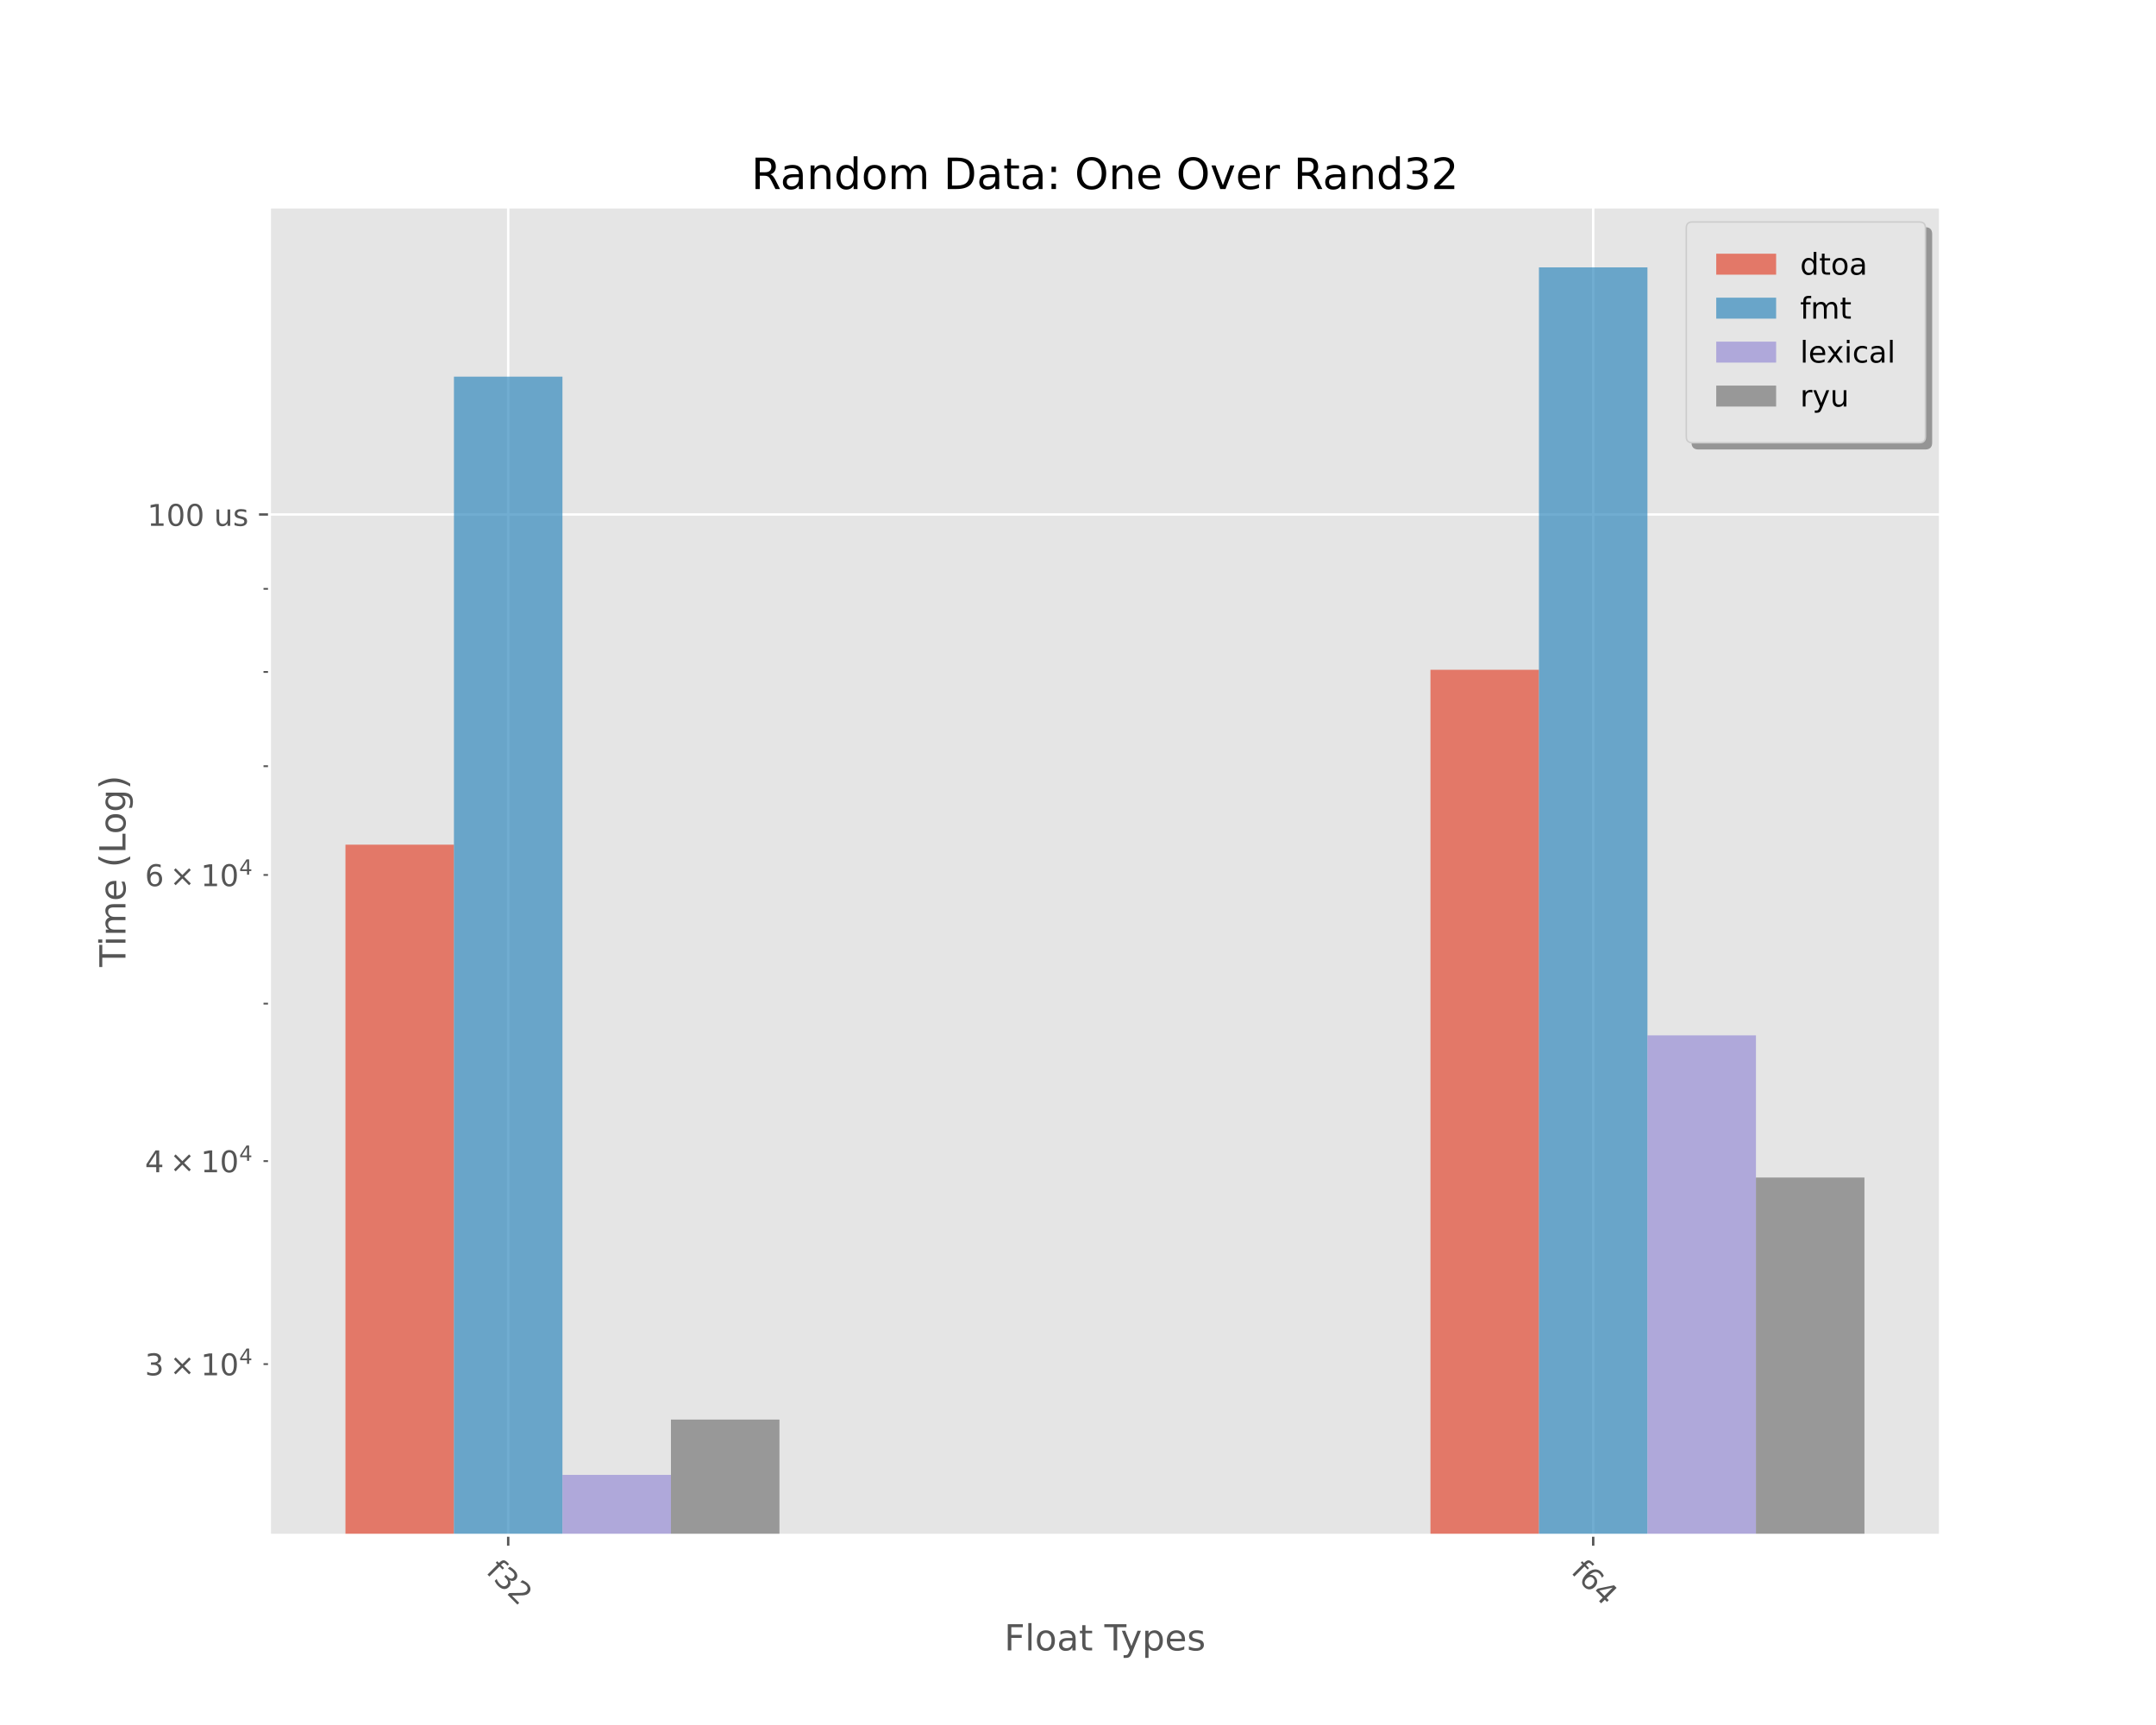
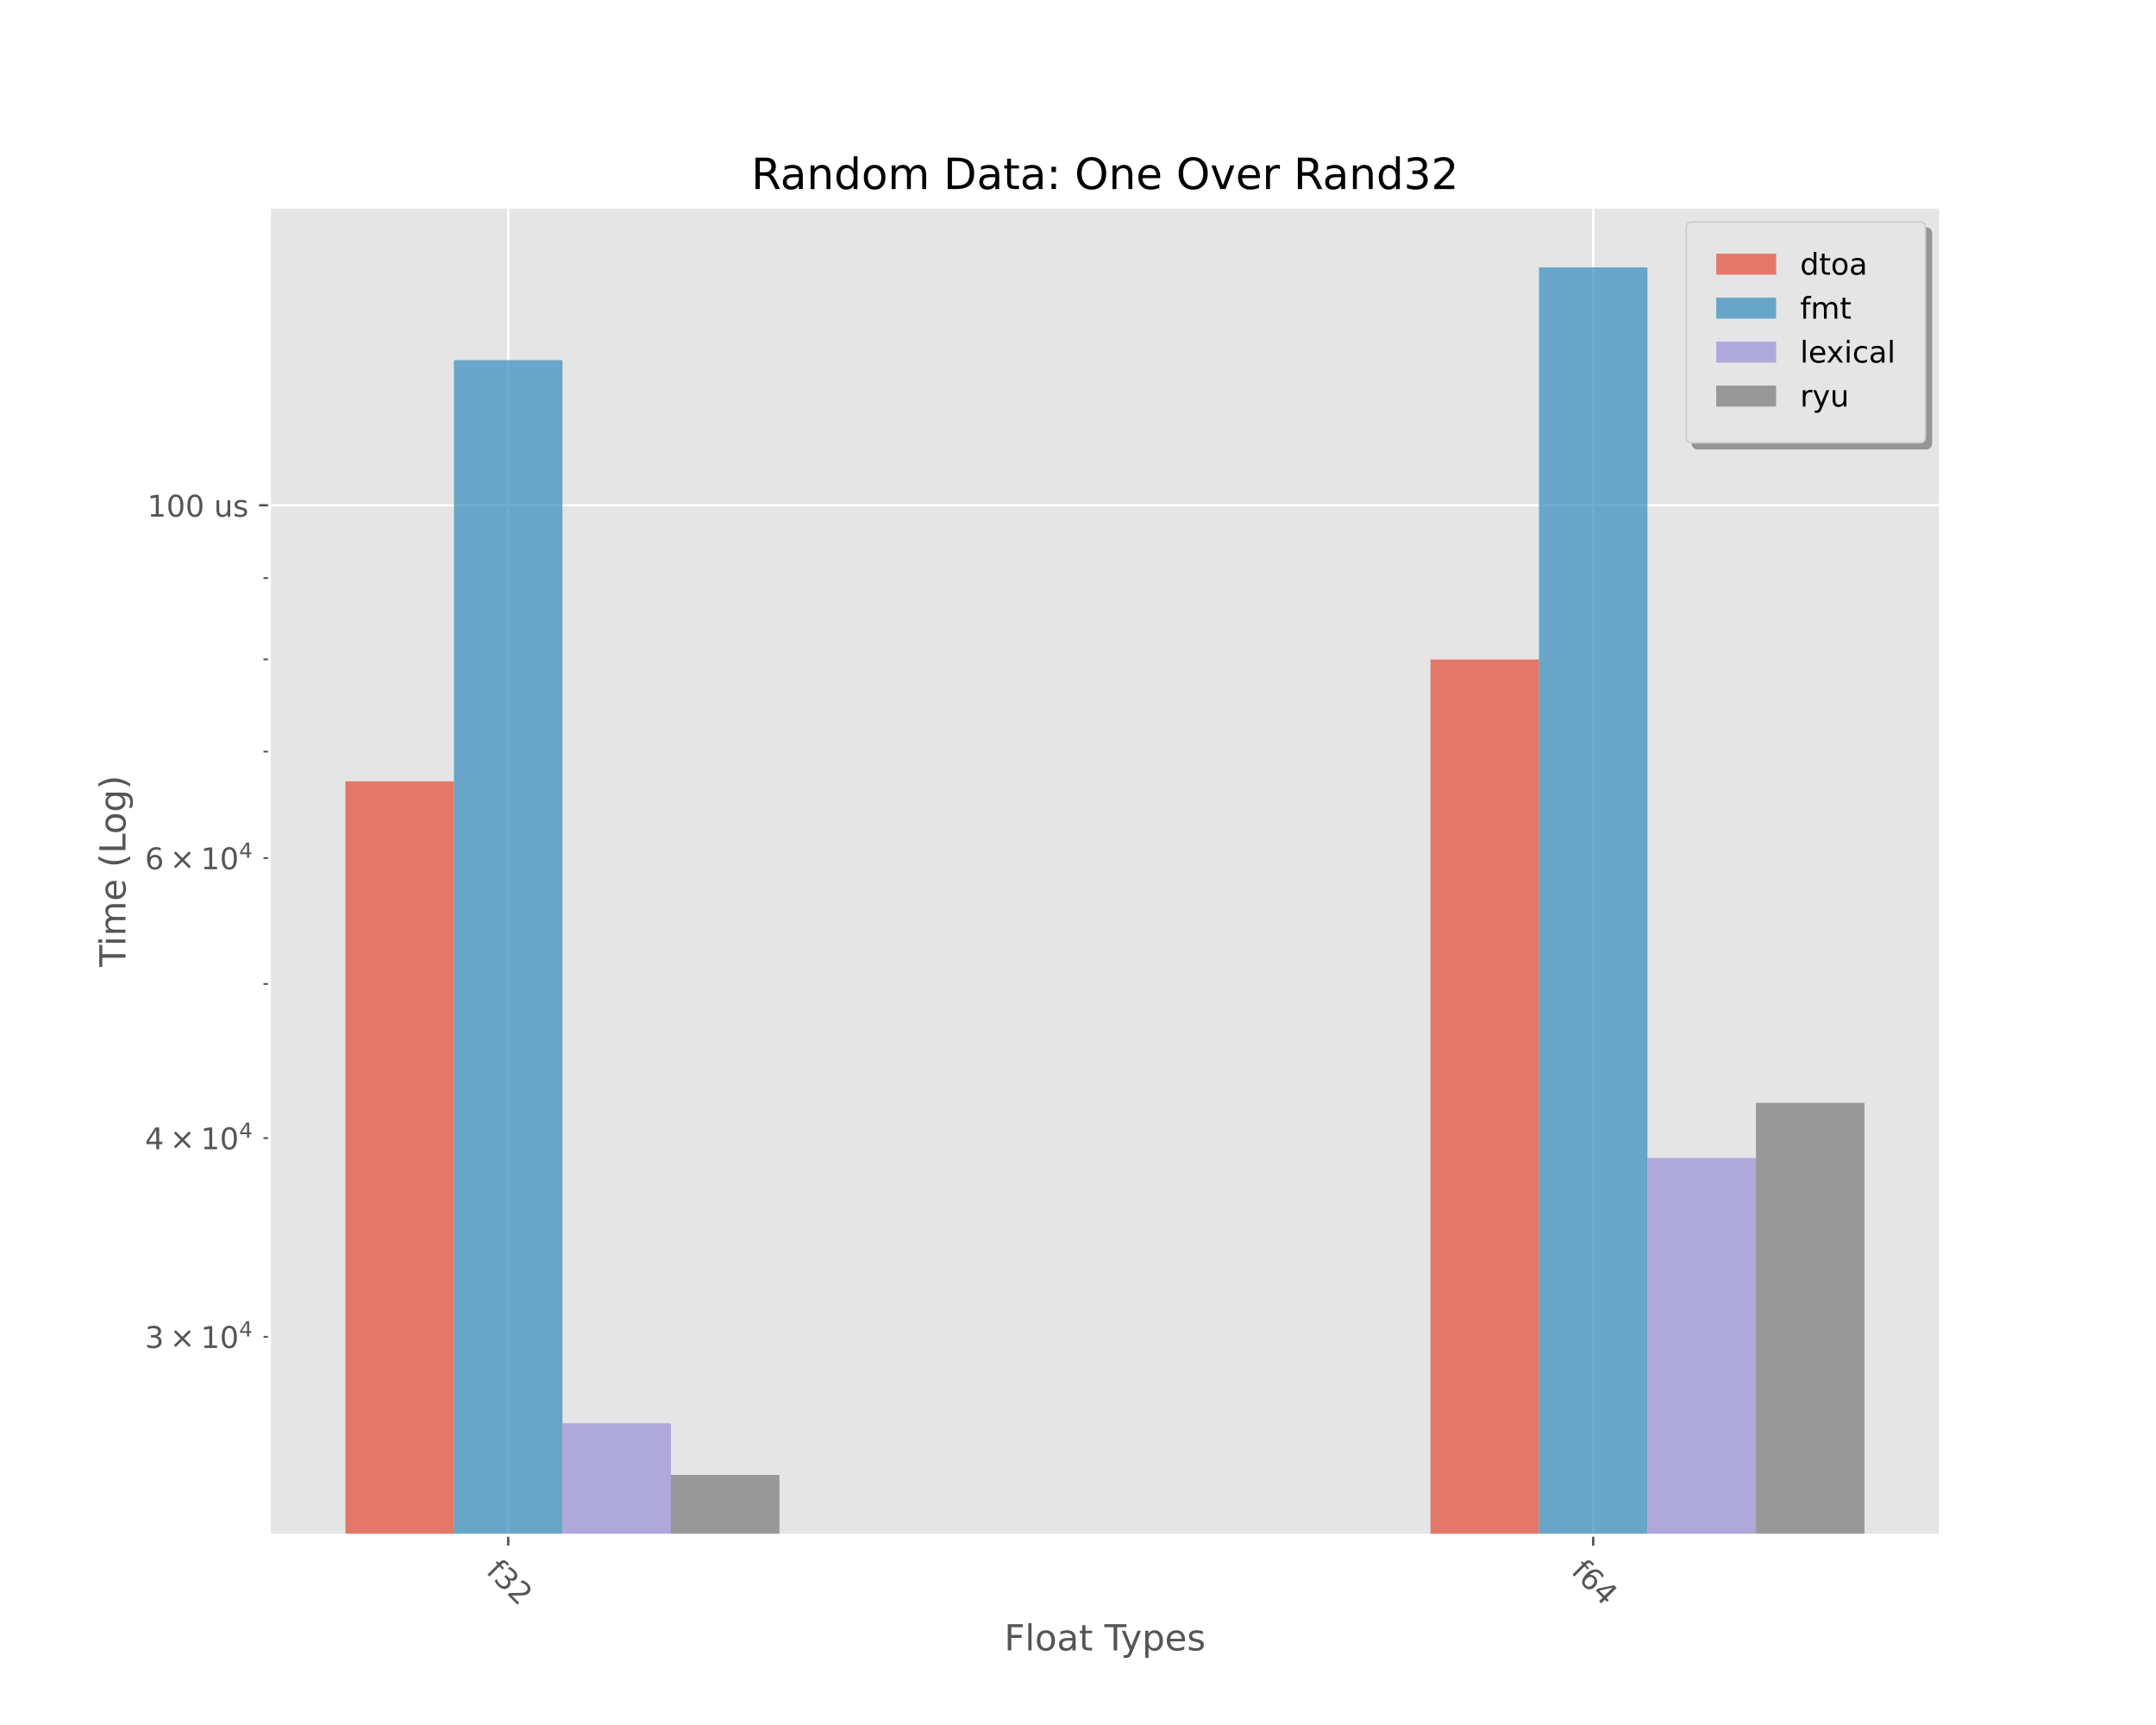
<svg xmlns="http://www.w3.org/2000/svg" xmlns:xlink="http://www.w3.org/1999/xlink" height="576pt" version="1.1" viewBox="0 0 720 576" width="720pt">
  <defs>
    <style type="text/css">*{stroke-linecap:butt;stroke-linejoin:round;}</style>
  </defs>
  <g id="figure_1">
    <g id="patch_1">
      <path d="M 0 576  L 720 576  L 720 0  L 0 0  z " style="fill:#ffffff;" />
    </g>
    <g id="axes_1">
      <g id="patch_2">
        <path d="M 90 512.64  L 648 512.64  L 648 69.12  L 90 69.12  z " style="fill:#e5e5e5;" />
      </g>
      <g id="matplotlib.axis_1">
        <g id="xtick_1">
          <g id="line2d_1">
-             <path clip-path="url(#p79d738679f)" d="M 169.714 512.64  L 169.714 69.12  " style="fill:none;stroke:#ffffff;stroke-linecap:square;stroke-width:0.8;" />
+             <path clip-path="url(#pcbd3d5e555)" d="M 169.714 512.64  L 169.714 69.12  " style="fill:none;stroke:#ffffff;stroke-linecap:square;stroke-width:0.8;" />
          </g>
          <g id="line2d_2">
            <defs>
-               <path d="M 0 0  L 0 3.5  " id="m91a6b721da" style="stroke:#555555;stroke-width:0.8;" />
-             </defs>
-             <g>
-               <use style="fill:#555555;stroke:#555555;stroke-width:0.8;" x="169.714" xlink:href="#m91a6b721da" y="512.64" />
+               <path d="M 0 0  L 0 3.5  " id="mc13e445b67" style="stroke:#555555;stroke-width:0.8;" />
+             </defs>
+             <g>
+               <use style="fill:#555555;stroke:#555555;stroke-width:0.8;" x="169.714" xlink:href="#mc13e445b67" y="512.64" />
            </g>
          </g>
          <g id="text_1">
            <g style="fill:#555555;" transform="translate(162.0195 525.0129)rotate(-315)scale(0.1 -0.1)">
              <defs>
                <path d="M 2375 4863  L 2375 4384  L 1825 4384  Q 1516 4384 1395 4259  Q 1275 4134 1275 3809  L 1275 3500  L 2222 3500  L 2222 3053  L 1275 3053  L 1275 0  L 697 0  L 697 3053  L 147 3053  L 147 3500  L 697 3500  L 697 3744  Q 697 4328 969 4595  Q 1241 4863 1831 4863  L 2375 4863  z " id="DejaVuSans-66" transform="scale(0.015625)" />
                <path d="M 2597 2516  Q 3050 2419 3304 2112  Q 3559 1806 3559 1356  Q 3559 666 3084 287  Q 2609 -91 1734 -91  Q 1441 -91 1130 -33  Q 819 25 488 141  L 488 750  Q 750 597 1062 519  Q 1375 441 1716 441  Q 2309 441 2620 675  Q 2931 909 2931 1356  Q 2931 1769 2642 2001  Q 2353 2234 1838 2234  L 1294 2234  L 1294 2753  L 1863 2753  Q 2328 2753 2575 2939  Q 2822 3125 2822 3475  Q 2822 3834 2567 4026  Q 2313 4219 1838 4219  Q 1578 4219 1281 4162  Q 984 4106 628 3988  L 628 4550  Q 988 4650 1302 4700  Q 1616 4750 1894 4750  Q 2613 4750 3031 4423  Q 3450 4097 3450 3541  Q 3450 3153 3228 2886  Q 3006 2619 2597 2516  z " id="DejaVuSans-33" transform="scale(0.015625)" />
                <path d="M 1228 531  L 3431 531  L 3431 0  L 469 0  L 469 531  Q 828 903 1448 1529  Q 2069 2156 2228 2338  Q 2531 2678 2651 2914  Q 2772 3150 2772 3378  Q 2772 3750 2511 3984  Q 2250 4219 1831 4219  Q 1534 4219 1204 4116  Q 875 4013 500 3803  L 500 4441  Q 881 4594 1212 4672  Q 1544 4750 1819 4750  Q 2544 4750 2975 4387  Q 3406 4025 3406 3419  Q 3406 3131 3298 2873  Q 3191 2616 2906 2266  Q 2828 2175 2409 1742  Q 1991 1309 1228 531  z " id="DejaVuSans-32" transform="scale(0.015625)" />
              </defs>
              <use xlink:href="#DejaVuSans-66" />
              <use x="35.205" xlink:href="#DejaVuSans-33" />
              <use x="98.828" xlink:href="#DejaVuSans-32" />
            </g>
          </g>
        </g>
        <g id="xtick_2">
          <g id="line2d_3">
-             <path clip-path="url(#p79d738679f)" d="M 532.052 512.64  L 532.052 69.12  " style="fill:none;stroke:#ffffff;stroke-linecap:square;stroke-width:0.8;" />
+             <path clip-path="url(#pcbd3d5e555)" d="M 532.052 512.64  L 532.052 69.12  " style="fill:none;stroke:#ffffff;stroke-linecap:square;stroke-width:0.8;" />
          </g>
          <g id="line2d_4">
            <g>
-               <use style="fill:#555555;stroke:#555555;stroke-width:0.8;" x="532.052" xlink:href="#m91a6b721da" y="512.64" />
+               <use style="fill:#555555;stroke:#555555;stroke-width:0.8;" x="532.052" xlink:href="#mc13e445b67" y="512.64" />
            </g>
          </g>
          <g id="text_2">
            <g style="fill:#555555;" transform="translate(524.3572 525.0129)rotate(-315)scale(0.1 -0.1)">
              <defs>
                <path d="M 2113 2584  Q 1688 2584 1439 2293  Q 1191 2003 1191 1497  Q 1191 994 1439 701  Q 1688 409 2113 409  Q 2538 409 2786 701  Q 3034 994 3034 1497  Q 3034 2003 2786 2293  Q 2538 2584 2113 2584  z M 3366 4563  L 3366 3988  Q 3128 4100 2886 4159  Q 2644 4219 2406 4219  Q 1781 4219 1451 3797  Q 1122 3375 1075 2522  Q 1259 2794 1537 2939  Q 1816 3084 2150 3084  Q 2853 3084 3261 2657  Q 3669 2231 3669 1497  Q 3669 778 3244 343  Q 2819 -91 2113 -91  Q 1303 -91 875 529  Q 447 1150 447 2328  Q 447 3434 972 4092  Q 1497 4750 2381 4750  Q 2619 4750 2861 4703  Q 3103 4656 3366 4563  z " id="DejaVuSans-36" transform="scale(0.015625)" />
                <path d="M 2419 4116  L 825 1625  L 2419 1625  L 2419 4116  z M 2253 4666  L 3047 4666  L 3047 1625  L 3713 1625  L 3713 1100  L 3047 1100  L 3047 0  L 2419 0  L 2419 1100  L 313 1100  L 313 1709  L 2253 4666  z " id="DejaVuSans-34" transform="scale(0.015625)" />
              </defs>
              <use xlink:href="#DejaVuSans-66" />
              <use x="35.205" xlink:href="#DejaVuSans-36" />
              <use x="98.828" xlink:href="#DejaVuSans-34" />
            </g>
          </g>
        </g>
        <g id="text_3">
          <g style="fill:#555555;" transform="translate(335.37 551.0888)scale(0.12 -0.12)">
            <defs>
              <path d="M 628 4666  L 3309 4666  L 3309 4134  L 1259 4134  L 1259 2759  L 3109 2759  L 3109 2228  L 1259 2228  L 1259 0  L 628 0  L 628 4666  z " id="DejaVuSans-46" transform="scale(0.015625)" />
              <path d="M 603 4863  L 1178 4863  L 1178 0  L 603 0  L 603 4863  z " id="DejaVuSans-6c" transform="scale(0.015625)" />
              <path d="M 1959 3097  Q 1497 3097 1228 2736  Q 959 2375 959 1747  Q 959 1119 1226 758  Q 1494 397 1959 397  Q 2419 397 2687 759  Q 2956 1122 2956 1747  Q 2956 2369 2687 2733  Q 2419 3097 1959 3097  z M 1959 3584  Q 2709 3584 3137 3096  Q 3566 2609 3566 1747  Q 3566 888 3137 398  Q 2709 -91 1959 -91  Q 1206 -91 779 398  Q 353 888 353 1747  Q 353 2609 779 3096  Q 1206 3584 1959 3584  z " id="DejaVuSans-6f" transform="scale(0.015625)" />
              <path d="M 2194 1759  Q 1497 1759 1228 1600  Q 959 1441 959 1056  Q 959 750 1161 570  Q 1363 391 1709 391  Q 2188 391 2477 730  Q 2766 1069 2766 1631  L 2766 1759  L 2194 1759  z M 3341 1997  L 3341 0  L 2766 0  L 2766 531  Q 2569 213 2275 61  Q 1981 -91 1556 -91  Q 1019 -91 701 211  Q 384 513 384 1019  Q 384 1609 779 1909  Q 1175 2209 1959 2209  L 2766 2209  L 2766 2266  Q 2766 2663 2505 2880  Q 2244 3097 1772 3097  Q 1472 3097 1187 3025  Q 903 2953 641 2809  L 641 3341  Q 956 3463 1253 3523  Q 1550 3584 1831 3584  Q 2591 3584 2966 3190  Q 3341 2797 3341 1997  z " id="DejaVuSans-61" transform="scale(0.015625)" />
              <path d="M 1172 4494  L 1172 3500  L 2356 3500  L 2356 3053  L 1172 3053  L 1172 1153  Q 1172 725 1289 603  Q 1406 481 1766 481  L 2356 481  L 2356 0  L 1766 0  Q 1100 0 847 248  Q 594 497 594 1153  L 594 3053  L 172 3053  L 172 3500  L 594 3500  L 594 4494  L 1172 4494  z " id="DejaVuSans-74" transform="scale(0.015625)" />
              <path id="DejaVuSans-20" transform="scale(0.015625)" />
              <path d="M -19 4666  L 3928 4666  L 3928 4134  L 2272 4134  L 2272 0  L 1638 0  L 1638 4134  L -19 4134  L -19 4666  z " id="DejaVuSans-54" transform="scale(0.015625)" />
              <path d="M 2059 -325  Q 1816 -950 1584 -1140  Q 1353 -1331 966 -1331  L 506 -1331  L 506 -850  L 844 -850  Q 1081 -850 1212 -737  Q 1344 -625 1503 -206  L 1606 56  L 191 3500  L 800 3500  L 1894 763  L 2988 3500  L 3597 3500  L 2059 -325  z " id="DejaVuSans-79" transform="scale(0.015625)" />
              <path d="M 1159 525  L 1159 -1331  L 581 -1331  L 581 3500  L 1159 3500  L 1159 2969  Q 1341 3281 1617 3432  Q 1894 3584 2278 3584  Q 2916 3584 3314 3078  Q 3713 2572 3713 1747  Q 3713 922 3314 415  Q 2916 -91 2278 -91  Q 1894 -91 1617 61  Q 1341 213 1159 525  z M 3116 1747  Q 3116 2381 2855 2742  Q 2594 3103 2138 3103  Q 1681 3103 1420 2742  Q 1159 2381 1159 1747  Q 1159 1113 1420 752  Q 1681 391 2138 391  Q 2594 391 2855 752  Q 3116 1113 3116 1747  z " id="DejaVuSans-70" transform="scale(0.015625)" />
              <path d="M 3597 1894  L 3597 1613  L 953 1613  Q 991 1019 1311 708  Q 1631 397 2203 397  Q 2534 397 2845 478  Q 3156 559 3463 722  L 3463 178  Q 3153 47 2828 -22  Q 2503 -91 2169 -91  Q 1331 -91 842 396  Q 353 884 353 1716  Q 353 2575 817 3079  Q 1281 3584 2069 3584  Q 2775 3584 3186 3129  Q 3597 2675 3597 1894  z M 3022 2063  Q 3016 2534 2758 2815  Q 2500 3097 2075 3097  Q 1594 3097 1305 2825  Q 1016 2553 972 2059  L 3022 2063  z " id="DejaVuSans-65" transform="scale(0.015625)" />
              <path d="M 2834 3397  L 2834 2853  Q 2591 2978 2328 3040  Q 2066 3103 1784 3103  Q 1356 3103 1142 2972  Q 928 2841 928 2578  Q 928 2378 1081 2264  Q 1234 2150 1697 2047  L 1894 2003  Q 2506 1872 2764 1633  Q 3022 1394 3022 966  Q 3022 478 2636 193  Q 2250 -91 1575 -91  Q 1294 -91 989 -36  Q 684 19 347 128  L 347 722  Q 666 556 975 473  Q 1284 391 1588 391  Q 1994 391 2212 530  Q 2431 669 2431 922  Q 2431 1156 2273 1281  Q 2116 1406 1581 1522  L 1381 1569  Q 847 1681 609 1914  Q 372 2147 372 2553  Q 372 3047 722 3315  Q 1072 3584 1716 3584  Q 2034 3584 2315 3537  Q 2597 3491 2834 3397  z " id="DejaVuSans-73" transform="scale(0.015625)" />
            </defs>
            <use xlink:href="#DejaVuSans-46" />
            <use x="57.52" xlink:href="#DejaVuSans-6c" />
            <use x="85.303" xlink:href="#DejaVuSans-6f" />
            <use x="146.484" xlink:href="#DejaVuSans-61" />
            <use x="207.764" xlink:href="#DejaVuSans-74" />
            <use x="246.973" xlink:href="#DejaVuSans-20" />
            <use x="278.76" xlink:href="#DejaVuSans-54" />
            <use x="324.219" xlink:href="#DejaVuSans-79" />
            <use x="383.398" xlink:href="#DejaVuSans-70" />
            <use x="446.875" xlink:href="#DejaVuSans-65" />
            <use x="508.398" xlink:href="#DejaVuSans-73" />
          </g>
        </g>
      </g>
      <g id="matplotlib.axis_2">
        <g id="ytick_1">
          <g id="line2d_5">
-             <path clip-path="url(#p79d738679f)" d="M 90 171.79  L 648 171.79  " style="fill:none;stroke:#ffffff;stroke-linecap:square;stroke-width:0.8;" />
+             <path clip-path="url(#pcbd3d5e555)" d="M 90 168.718  L 648 168.718  " style="fill:none;stroke:#ffffff;stroke-linecap:square;stroke-width:0.8;" />
          </g>
          <g id="line2d_6">
            <defs>
-               <path d="M 0 0  L -3.5 0  " id="m22d46b2b53" style="stroke:#555555;stroke-width:0.8;" />
-             </defs>
-             <g>
-               <use style="fill:#555555;stroke:#555555;stroke-width:0.8;" x="90" xlink:href="#m22d46b2b53" y="171.79" />
+               <path d="M 0 0  L -3.5 0  " id="med12df2d5d" style="stroke:#555555;stroke-width:0.8;" />
+             </defs>
+             <g>
+               <use style="fill:#555555;stroke:#555555;stroke-width:0.8;" x="90" xlink:href="#med12df2d5d" y="168.718" />
            </g>
          </g>
          <g id="text_4">
-             <g style="fill:#555555;" transform="translate(49.1875 175.5896)scale(0.1 -0.1)">
+             <g style="fill:#555555;" transform="translate(49.1875 172.5176)scale(0.1 -0.1)">
              <defs>
                <path d="M 794 531  L 1825 531  L 1825 4091  L 703 3866  L 703 4441  L 1819 4666  L 2450 4666  L 2450 531  L 3481 531  L 3481 0  L 794 0  L 794 531  z " id="DejaVuSans-31" transform="scale(0.015625)" />
                <path d="M 2034 4250  Q 1547 4250 1301 3770  Q 1056 3291 1056 2328  Q 1056 1369 1301 889  Q 1547 409 2034 409  Q 2525 409 2770 889  Q 3016 1369 3016 2328  Q 3016 3291 2770 3770  Q 2525 4250 2034 4250  z M 2034 4750  Q 2819 4750 3233 4129  Q 3647 3509 3647 2328  Q 3647 1150 3233 529  Q 2819 -91 2034 -91  Q 1250 -91 836 529  Q 422 1150 422 2328  Q 422 3509 836 4129  Q 1250 4750 2034 4750  z " id="DejaVuSans-30" transform="scale(0.015625)" />
                <path d="M 544 1381  L 544 3500  L 1119 3500  L 1119 1403  Q 1119 906 1312 657  Q 1506 409 1894 409  Q 2359 409 2629 706  Q 2900 1003 2900 1516  L 2900 3500  L 3475 3500  L 3475 0  L 2900 0  L 2900 538  Q 2691 219 2414 64  Q 2138 -91 1772 -91  Q 1169 -91 856 284  Q 544 659 544 1381  z M 1991 3584  L 1991 3584  z " id="DejaVuSans-75" transform="scale(0.015625)" />
              </defs>
              <use xlink:href="#DejaVuSans-31" />
              <use x="63.623" xlink:href="#DejaVuSans-30" />
              <use x="127.246" xlink:href="#DejaVuSans-30" />
              <use x="190.869" xlink:href="#DejaVuSans-20" />
              <use x="222.656" xlink:href="#DejaVuSans-75" />
              <use x="286.035" xlink:href="#DejaVuSans-73" />
            </g>
          </g>
        </g>
        <g id="ytick_2">
          <g id="line2d_7">
            <defs>
-               <path d="M 0 0  L -2 0  " id="m15ee5419de" style="stroke:#555555;stroke-width:0.6;" />
-             </defs>
-             <g>
-               <use style="fill:#555555;stroke:#555555;stroke-width:0.6;" x="90" xlink:href="#m15ee5419de" y="455.493" />
+               <path d="M 0 0  L -2 0  " id="m0e52a0c313" style="stroke:#555555;stroke-width:0.6;" />
+             </defs>
+             <g>
+               <use style="fill:#555555;stroke:#555555;stroke-width:0.6;" x="90" xlink:href="#m0e52a0c313" y="446.368" />
            </g>
          </g>
          <g id="text_5">
-             <g style="fill:#555555;" transform="translate(48.4 459.292)scale(0.1 -0.1)">
+             <g style="fill:#555555;" transform="translate(48.4 450.1671)scale(0.1 -0.1)">
              <defs>
                <path d="M 4488 3438  L 3059 2003  L 4488 575  L 4116 197  L 2681 1631  L 1247 197  L 878 575  L 2303 2003  L 878 3438  L 1247 3816  L 2681 2381  L 4116 3816  L 4488 3438  z " id="DejaVuSans-d7" transform="scale(0.015625)" />
              </defs>
              <use transform="translate(0 0.684375)" xlink:href="#DejaVuSans-33" />
              <use transform="translate(83.10547 0.684375)" xlink:href="#DejaVuSans-d7" />
              <use transform="translate(186.377 0.684375)" xlink:href="#DejaVuSans-31" />
              <use transform="translate(250 0.684375)" xlink:href="#DejaVuSans-30" />
              <use transform="translate(314.5801 38.96563)scale(0.7)" xlink:href="#DejaVuSans-34" />
            </g>
          </g>
        </g>
        <g id="ytick_3">
          <g id="line2d_8">
            <g>
-               <use style="fill:#555555;stroke:#555555;stroke-width:0.6;" x="90" xlink:href="#m15ee5419de" y="387.704" />
+               <use style="fill:#555555;stroke:#555555;stroke-width:0.6;" x="90" xlink:href="#m0e52a0c313" y="380.025" />
            </g>
          </g>
          <g id="text_6">
-             <g style="fill:#555555;" transform="translate(48.4 391.5031)scale(0.1 -0.1)">
+             <g style="fill:#555555;" transform="translate(48.4 383.8244)scale(0.1 -0.1)">
              <use transform="translate(0 0.684375)" xlink:href="#DejaVuSans-34" />
              <use transform="translate(83.10547 0.684375)" xlink:href="#DejaVuSans-d7" />
              <use transform="translate(186.377 0.684375)" xlink:href="#DejaVuSans-31" />
              <use transform="translate(250 0.684375)" xlink:href="#DejaVuSans-30" />
              <use transform="translate(314.5801 38.96563)scale(0.7)" xlink:href="#DejaVuSans-34" />
            </g>
          </g>
        </g>
        <g id="ytick_4">
          <g id="line2d_9">
            <g>
-               <use style="fill:#555555;stroke:#555555;stroke-width:0.6;" x="90" xlink:href="#m15ee5419de" y="335.123" />
+               <use style="fill:#555555;stroke:#555555;stroke-width:0.6;" x="90" xlink:href="#m0e52a0c313" y="328.566" />
            </g>
          </g>
        </g>
        <g id="ytick_5">
          <g id="line2d_10">
            <g>
-               <use style="fill:#555555;stroke:#555555;stroke-width:0.6;" x="90" xlink:href="#m15ee5419de" y="292.161" />
+               <use style="fill:#555555;stroke:#555555;stroke-width:0.6;" x="90" xlink:href="#m0e52a0c313" y="286.52" />
            </g>
          </g>
          <g id="text_7">
-             <g style="fill:#555555;" transform="translate(48.4 295.9598)scale(0.1 -0.1)">
+             <g style="fill:#555555;" transform="translate(48.4 290.3196)scale(0.1 -0.1)">
              <use transform="translate(0 0.684375)" xlink:href="#DejaVuSans-36" />
              <use transform="translate(83.10547 0.684375)" xlink:href="#DejaVuSans-d7" />
              <use transform="translate(186.377 0.684375)" xlink:href="#DejaVuSans-31" />
              <use transform="translate(250 0.684375)" xlink:href="#DejaVuSans-30" />
              <use transform="translate(314.5801 38.96563)scale(0.7)" xlink:href="#DejaVuSans-34" />
            </g>
          </g>
        </g>
        <g id="ytick_6">
          <g id="line2d_11">
            <g>
-               <use style="fill:#555555;stroke:#555555;stroke-width:0.6;" x="90" xlink:href="#m15ee5419de" y="255.837" />
+               <use style="fill:#555555;stroke:#555555;stroke-width:0.6;" x="90" xlink:href="#m0e52a0c313" y="250.972" />
            </g>
          </g>
        </g>
        <g id="ytick_7">
          <g id="line2d_12">
            <g>
-               <use style="fill:#555555;stroke:#555555;stroke-width:0.6;" x="90" xlink:href="#m15ee5419de" y="224.372" />
+               <use style="fill:#555555;stroke:#555555;stroke-width:0.6;" x="90" xlink:href="#m0e52a0c313" y="220.178" />
            </g>
          </g>
        </g>
        <g id="ytick_8">
          <g id="line2d_13">
            <g>
-               <use style="fill:#555555;stroke:#555555;stroke-width:0.6;" x="90" xlink:href="#m15ee5419de" y="196.617" />
+               <use style="fill:#555555;stroke:#555555;stroke-width:0.6;" x="90" xlink:href="#m0e52a0c313" y="193.016" />
            </g>
          </g>
        </g>
        <g id="text_8">
          <g style="fill:#555555;" transform="translate(41.90438 322.8675)rotate(-90)scale(0.12 -0.12)">
            <defs>
              <path d="M 603 3500  L 1178 3500  L 1178 0  L 603 0  L 603 3500  z M 603 4863  L 1178 4863  L 1178 4134  L 603 4134  L 603 4863  z " id="DejaVuSans-69" transform="scale(0.015625)" />
              <path d="M 3328 2828  Q 3544 3216 3844 3400  Q 4144 3584 4550 3584  Q 5097 3584 5394 3201  Q 5691 2819 5691 2113  L 5691 0  L 5113 0  L 5113 2094  Q 5113 2597 4934 2840  Q 4756 3084 4391 3084  Q 3944 3084 3684 2787  Q 3425 2491 3425 1978  L 3425 0  L 2847 0  L 2847 2094  Q 2847 2600 2669 2842  Q 2491 3084 2119 3084  Q 1678 3084 1418 2786  Q 1159 2488 1159 1978  L 1159 0  L 581 0  L 581 3500  L 1159 3500  L 1159 2956  Q 1356 3278 1631 3431  Q 1906 3584 2284 3584  Q 2666 3584 2933 3390  Q 3200 3197 3328 2828  z " id="DejaVuSans-6d" transform="scale(0.015625)" />
              <path d="M 1984 4856  Q 1566 4138 1362 3434  Q 1159 2731 1159 2009  Q 1159 1288 1364 580  Q 1569 -128 1984 -844  L 1484 -844  Q 1016 -109 783 600  Q 550 1309 550 2009  Q 550 2706 781 3412  Q 1013 4119 1484 4856  L 1984 4856  z " id="DejaVuSans-28" transform="scale(0.015625)" />
              <path d="M 628 4666  L 1259 4666  L 1259 531  L 3531 531  L 3531 0  L 628 0  L 628 4666  z " id="DejaVuSans-4c" transform="scale(0.015625)" />
              <path d="M 2906 1791  Q 2906 2416 2648 2759  Q 2391 3103 1925 3103  Q 1463 3103 1205 2759  Q 947 2416 947 1791  Q 947 1169 1205 825  Q 1463 481 1925 481  Q 2391 481 2648 825  Q 2906 1169 2906 1791  z M 3481 434  Q 3481 -459 3084 -895  Q 2688 -1331 1869 -1331  Q 1566 -1331 1297 -1286  Q 1028 -1241 775 -1147  L 775 -588  Q 1028 -725 1275 -790  Q 1522 -856 1778 -856  Q 2344 -856 2625 -561  Q 2906 -266 2906 331  L 2906 616  Q 2728 306 2450 153  Q 2172 0 1784 0  Q 1141 0 747 490  Q 353 981 353 1791  Q 353 2603 747 3093  Q 1141 3584 1784 3584  Q 2172 3584 2450 3431  Q 2728 3278 2906 2969  L 2906 3500  L 3481 3500  L 3481 434  z " id="DejaVuSans-67" transform="scale(0.015625)" />
              <path d="M 513 4856  L 1013 4856  Q 1481 4119 1714 3412  Q 1947 2706 1947 2009  Q 1947 1309 1714 600  Q 1481 -109 1013 -844  L 513 -844  Q 928 -128 1133 580  Q 1338 1288 1338 2009  Q 1338 2731 1133 3434  Q 928 4138 513 4856  z " id="DejaVuSans-29" transform="scale(0.015625)" />
            </defs>
            <use xlink:href="#DejaVuSans-54" />
            <use x="57.959" xlink:href="#DejaVuSans-69" />
            <use x="85.742" xlink:href="#DejaVuSans-6d" />
            <use x="183.154" xlink:href="#DejaVuSans-65" />
            <use x="244.678" xlink:href="#DejaVuSans-20" />
            <use x="276.465" xlink:href="#DejaVuSans-28" />
            <use x="315.479" xlink:href="#DejaVuSans-4c" />
            <use x="369.441" xlink:href="#DejaVuSans-6f" />
            <use x="430.623" xlink:href="#DejaVuSans-67" />
            <use x="494.1" xlink:href="#DejaVuSans-29" />
          </g>
        </g>
      </g>
      <g id="patch_3">
-         <path clip-path="url(#p79d738679f)" d="M 115.364 545462.471  L 151.597 545462.471  L 151.597 282.048  L 115.364 282.048  z " style="fill:#e24a33;opacity:0.7;" />
+         <path clip-path="url(#pcbd3d5e555)" d="M 115.364 533825.521  L 151.597 533825.521  L 151.597 260.887  L 115.364 260.887  z " style="fill:#e24a33;opacity:0.7;" />
      </g>
      <g id="patch_4">
-         <path clip-path="url(#p79d738679f)" d="M 477.701 545462.471  L 513.935 545462.471  L 513.935 223.651  L 477.701 223.651  z " style="fill:#e24a33;opacity:0.7;" />
+         <path clip-path="url(#pcbd3d5e555)" d="M 477.701 533825.521  L 513.935 533825.521  L 513.935 220.218  L 477.701 220.218  z " style="fill:#e24a33;opacity:0.7;" />
      </g>
      <g id="patch_5">
-         <path clip-path="url(#p79d738679f)" d="M 151.597 545462.471  L 187.831 545462.471  L 187.831 125.771  L 151.597 125.771  z " style="fill:#348abd;opacity:0.7;" />
+         <path clip-path="url(#pcbd3d5e555)" d="M 151.597 533825.521  L 187.831 533825.521  L 187.831 120.258  L 151.597 120.258  z " style="fill:#348abd;opacity:0.7;" />
      </g>
      <g id="patch_6">
-         <path clip-path="url(#p79d738679f)" d="M 513.935 545462.471  L 550.169 545462.471  L 550.169 89.28  L 513.935 89.28  z " style="fill:#348abd;opacity:0.7;" />
+         <path clip-path="url(#pcbd3d5e555)" d="M 513.935 533825.521  L 550.169 533825.521  L 550.169 89.28  L 513.935 89.28  z " style="fill:#348abd;opacity:0.7;" />
      </g>
      <g id="patch_7">
-         <path clip-path="url(#p79d738679f)" d="M 187.831 545462.471  L 224.065 545462.471  L 224.065 492.48  L 187.831 492.48  z " style="fill:#988ed5;opacity:0.7;" />
+         <path clip-path="url(#pcbd3d5e555)" d="M 187.831 533825.521  L 224.065 533825.521  L 224.065 475.254  L 187.831 475.254  z " style="fill:#988ed5;opacity:0.7;" />
      </g>
      <g id="patch_8">
-         <path clip-path="url(#p79d738679f)" d="M 550.169 545462.471  L 586.403 545462.471  L 586.403 345.716  L 550.169 345.716  z " style="fill:#988ed5;opacity:0.7;" />
+         <path clip-path="url(#pcbd3d5e555)" d="M 550.169 533825.521  L 586.403 533825.521  L 586.403 386.675  L 550.169 386.675  z " style="fill:#988ed5;opacity:0.7;" />
      </g>
      <g id="patch_9">
-         <path clip-path="url(#p79d738679f)" d="M 224.065 545462.471  L 260.299 545462.471  L 260.299 474.008  L 224.065 474.008  z " style="fill:#777777;opacity:0.7;" />
+         <path clip-path="url(#pcbd3d5e555)" d="M 224.065 533825.521  L 260.299 533825.521  L 260.299 492.48  L 224.065 492.48  z " style="fill:#777777;opacity:0.7;" />
      </g>
      <g id="patch_10">
-         <path clip-path="url(#p79d738679f)" d="M 586.403 545462.471  L 622.636 545462.471  L 622.636 393.199  L 586.403 393.199  z " style="fill:#777777;opacity:0.7;" />
+         <path clip-path="url(#pcbd3d5e555)" d="M 586.403 533825.521  L 622.636 533825.521  L 622.636 368.253  L 586.403 368.253  z " style="fill:#777777;opacity:0.7;" />
      </g>
      <g id="patch_11">
        <path d="M 90 512.64  L 90 69.12  " style="fill:none;stroke:#ffffff;stroke-linecap:square;stroke-linejoin:miter;" />
      </g>
      <g id="patch_12">
        <path d="M 648 512.64  L 648 69.12  " style="fill:none;stroke:#ffffff;stroke-linecap:square;stroke-linejoin:miter;" />
      </g>
      <g id="patch_13">
        <path d="M 90 512.64  L 648 512.64  " style="fill:none;stroke:#ffffff;stroke-linecap:square;stroke-linejoin:miter;" />
      </g>
      <g id="patch_14">
        <path d="M 90 69.12  L 648 69.12  " style="fill:none;stroke:#ffffff;stroke-linecap:square;stroke-linejoin:miter;" />
      </g>
      <g id="text_9">
        <g transform="translate(250.8953 63.12)scale(0.144 -0.144)">
          <defs>
            <path d="M 2841 2188  Q 3044 2119 3236 1894  Q 3428 1669 3622 1275  L 4263 0  L 3584 0  L 2988 1197  Q 2756 1666 2539 1819  Q 2322 1972 1947 1972  L 1259 1972  L 1259 0  L 628 0  L 628 4666  L 2053 4666  Q 2853 4666 3247 4331  Q 3641 3997 3641 3322  Q 3641 2881 3436 2590  Q 3231 2300 2841 2188  z M 1259 4147  L 1259 2491  L 2053 2491  Q 2509 2491 2742 2702  Q 2975 2913 2975 3322  Q 2975 3731 2742 3939  Q 2509 4147 2053 4147  L 1259 4147  z " id="DejaVuSans-52" transform="scale(0.015625)" />
            <path d="M 3513 2113  L 3513 0  L 2938 0  L 2938 2094  Q 2938 2591 2744 2837  Q 2550 3084 2163 3084  Q 1697 3084 1428 2787  Q 1159 2491 1159 1978  L 1159 0  L 581 0  L 581 3500  L 1159 3500  L 1159 2956  Q 1366 3272 1645 3428  Q 1925 3584 2291 3584  Q 2894 3584 3203 3211  Q 3513 2838 3513 2113  z " id="DejaVuSans-6e" transform="scale(0.015625)" />
            <path d="M 2906 2969  L 2906 4863  L 3481 4863  L 3481 0  L 2906 0  L 2906 525  Q 2725 213 2448 61  Q 2172 -91 1784 -91  Q 1150 -91 751 415  Q 353 922 353 1747  Q 353 2572 751 3078  Q 1150 3584 1784 3584  Q 2172 3584 2448 3432  Q 2725 3281 2906 2969  z M 947 1747  Q 947 1113 1208 752  Q 1469 391 1925 391  Q 2381 391 2643 752  Q 2906 1113 2906 1747  Q 2906 2381 2643 2742  Q 2381 3103 1925 3103  Q 1469 3103 1208 2742  Q 947 2381 947 1747  z " id="DejaVuSans-64" transform="scale(0.015625)" />
            <path d="M 1259 4147  L 1259 519  L 2022 519  Q 2988 519 3436 956  Q 3884 1394 3884 2338  Q 3884 3275 3436 3711  Q 2988 4147 2022 4147  L 1259 4147  z M 628 4666  L 1925 4666  Q 3281 4666 3915 4102  Q 4550 3538 4550 2338  Q 4550 1131 3912 565  Q 3275 0 1925 0  L 628 0  L 628 4666  z " id="DejaVuSans-44" transform="scale(0.015625)" />
            <path d="M 750 794  L 1409 794  L 1409 0  L 750 0  L 750 794  z M 750 3309  L 1409 3309  L 1409 2516  L 750 2516  L 750 3309  z " id="DejaVuSans-3a" transform="scale(0.015625)" />
            <path d="M 2522 4238  Q 1834 4238 1429 3725  Q 1025 3213 1025 2328  Q 1025 1447 1429 934  Q 1834 422 2522 422  Q 3209 422 3611 934  Q 4013 1447 4013 2328  Q 4013 3213 3611 3725  Q 3209 4238 2522 4238  z M 2522 4750  Q 3503 4750 4090 4092  Q 4678 3434 4678 2328  Q 4678 1225 4090 567  Q 3503 -91 2522 -91  Q 1538 -91 948 565  Q 359 1222 359 2328  Q 359 3434 948 4092  Q 1538 4750 2522 4750  z " id="DejaVuSans-4f" transform="scale(0.015625)" />
            <path d="M 191 3500  L 800 3500  L 1894 563  L 2988 3500  L 3597 3500  L 2284 0  L 1503 0  L 191 3500  z " id="DejaVuSans-76" transform="scale(0.015625)" />
            <path d="M 2631 2963  Q 2534 3019 2420 3045  Q 2306 3072 2169 3072  Q 1681 3072 1420 2755  Q 1159 2438 1159 1844  L 1159 0  L 581 0  L 581 3500  L 1159 3500  L 1159 2956  Q 1341 3275 1631 3429  Q 1922 3584 2338 3584  Q 2397 3584 2469 3576  Q 2541 3569 2628 3553  L 2631 2963  z " id="DejaVuSans-72" transform="scale(0.015625)" />
          </defs>
          <use xlink:href="#DejaVuSans-52" />
          <use x="67.232" xlink:href="#DejaVuSans-61" />
          <use x="128.512" xlink:href="#DejaVuSans-6e" />
          <use x="191.891" xlink:href="#DejaVuSans-64" />
          <use x="255.367" xlink:href="#DejaVuSans-6f" />
          <use x="316.549" xlink:href="#DejaVuSans-6d" />
          <use x="413.961" xlink:href="#DejaVuSans-20" />
          <use x="445.748" xlink:href="#DejaVuSans-44" />
          <use x="522.75" xlink:href="#DejaVuSans-61" />
          <use x="584.029" xlink:href="#DejaVuSans-74" />
          <use x="623.238" xlink:href="#DejaVuSans-61" />
          <use x="684.518" xlink:href="#DejaVuSans-3a" />
          <use x="718.209" xlink:href="#DejaVuSans-20" />
          <use x="749.996" xlink:href="#DejaVuSans-4f" />
          <use x="828.707" xlink:href="#DejaVuSans-6e" />
          <use x="892.086" xlink:href="#DejaVuSans-65" />
          <use x="953.609" xlink:href="#DejaVuSans-20" />
          <use x="985.396" xlink:href="#DejaVuSans-4f" />
          <use x="1064.107" xlink:href="#DejaVuSans-76" />
          <use x="1123.287" xlink:href="#DejaVuSans-65" />
          <use x="1184.811" xlink:href="#DejaVuSans-72" />
          <use x="1225.924" xlink:href="#DejaVuSans-20" />
          <use x="1257.711" xlink:href="#DejaVuSans-52" />
          <use x="1324.943" xlink:href="#DejaVuSans-61" />
          <use x="1386.223" xlink:href="#DejaVuSans-6e" />
          <use x="1449.602" xlink:href="#DejaVuSans-64" />
          <use x="1513.078" xlink:href="#DejaVuSans-33" />
          <use x="1576.701" xlink:href="#DejaVuSans-32" />
        </g>
      </g>
      <g id="legend_1">
        <g id="patch_15">
          <path d="M 567.142 149.833  L 643 149.833  Q 645 149.833 645 147.833  L 645 78.12  Q 645 76.12 643 76.12  L 567.142 76.12  Q 565.142 76.12 565.142 78.12  L 565.142 147.833  Q 565.142 149.833 567.142 149.833  z " style="fill:#454545;opacity:0.5;stroke:#454545;stroke-linejoin:miter;stroke-width:0.5;" />
        </g>
        <g id="patch_16">
          <path d="M 565.142 147.833  L 641 147.833  Q 643 147.833 643 145.833  L 643 76.12  Q 643 74.12 641 74.12  L 565.142 74.12  Q 563.142 74.12 563.142 76.12  L 563.142 145.833  Q 563.142 147.833 565.142 147.833  z " style="fill:#e5e5e5;stroke:#cccccc;stroke-linejoin:miter;stroke-width:0.5;" />
        </g>
        <g id="patch_17">
          <path d="M 573.142 91.718  L 593.142 91.718  L 593.142 84.718  L 573.142 84.718  z " style="fill:#e24a33;opacity:0.7;" />
        </g>
        <g id="text_10">
          <g transform="translate(601.1422 91.71844)scale(0.1 -0.1)">
            <use xlink:href="#DejaVuSans-64" />
            <use x="63.477" xlink:href="#DejaVuSans-74" />
            <use x="102.686" xlink:href="#DejaVuSans-6f" />
            <use x="163.867" xlink:href="#DejaVuSans-61" />
          </g>
        </g>
        <g id="patch_18">
          <path d="M 573.142 106.397  L 593.142 106.397  L 593.142 99.397  L 573.142 99.397  z " style="fill:#348abd;opacity:0.7;" />
        </g>
        <g id="text_11">
          <g transform="translate(601.1422 106.3966)scale(0.1 -0.1)">
            <use xlink:href="#DejaVuSans-66" />
            <use x="35.205" xlink:href="#DejaVuSans-6d" />
            <use x="132.617" xlink:href="#DejaVuSans-74" />
          </g>
        </g>
        <g id="patch_19">
          <path d="M 573.142 121.075  L 593.142 121.075  L 593.142 114.075  L 573.142 114.075  z " style="fill:#988ed5;opacity:0.7;" />
        </g>
        <g id="text_12">
          <g transform="translate(601.1422 121.0747)scale(0.1 -0.1)">
            <defs>
              <path d="M 3513 3500  L 2247 1797  L 3578 0  L 2900 0  L 1881 1375  L 863 0  L 184 0  L 1544 1831  L 300 3500  L 978 3500  L 1906 2253  L 2834 3500  L 3513 3500  z " id="DejaVuSans-78" transform="scale(0.015625)" />
              <path d="M 3122 3366  L 3122 2828  Q 2878 2963 2633 3030  Q 2388 3097 2138 3097  Q 1578 3097 1268 2742  Q 959 2388 959 1747  Q 959 1106 1268 751  Q 1578 397 2138 397  Q 2388 397 2633 464  Q 2878 531 3122 666  L 3122 134  Q 2881 22 2623 -34  Q 2366 -91 2075 -91  Q 1284 -91 818 406  Q 353 903 353 1747  Q 353 2603 823 3093  Q 1294 3584 2113 3584  Q 2378 3584 2631 3529  Q 2884 3475 3122 3366  z " id="DejaVuSans-63" transform="scale(0.015625)" />
            </defs>
            <use xlink:href="#DejaVuSans-6c" />
            <use x="27.783" xlink:href="#DejaVuSans-65" />
            <use x="87.557" xlink:href="#DejaVuSans-78" />
            <use x="146.736" xlink:href="#DejaVuSans-69" />
            <use x="174.52" xlink:href="#DejaVuSans-63" />
            <use x="229.5" xlink:href="#DejaVuSans-61" />
            <use x="290.779" xlink:href="#DejaVuSans-6c" />
          </g>
        </g>
        <g id="patch_20">
          <path d="M 573.142 135.753  L 593.142 135.753  L 593.142 128.753  L 573.142 128.753  z " style="fill:#777777;opacity:0.7;" />
        </g>
        <g id="text_13">
          <g transform="translate(601.1422 135.7528)scale(0.1 -0.1)">
            <use xlink:href="#DejaVuSans-72" />
            <use x="41.113" xlink:href="#DejaVuSans-79" />
            <use x="100.293" xlink:href="#DejaVuSans-75" />
          </g>
        </g>
      </g>
    </g>
  </g>
  <defs>
-     <clipPath id="p79d738679f">
+     <clipPath id="pcbd3d5e555">
      <rect height="443.52" width="558" x="90" y="69.12" />
    </clipPath>
  </defs>
</svg>
